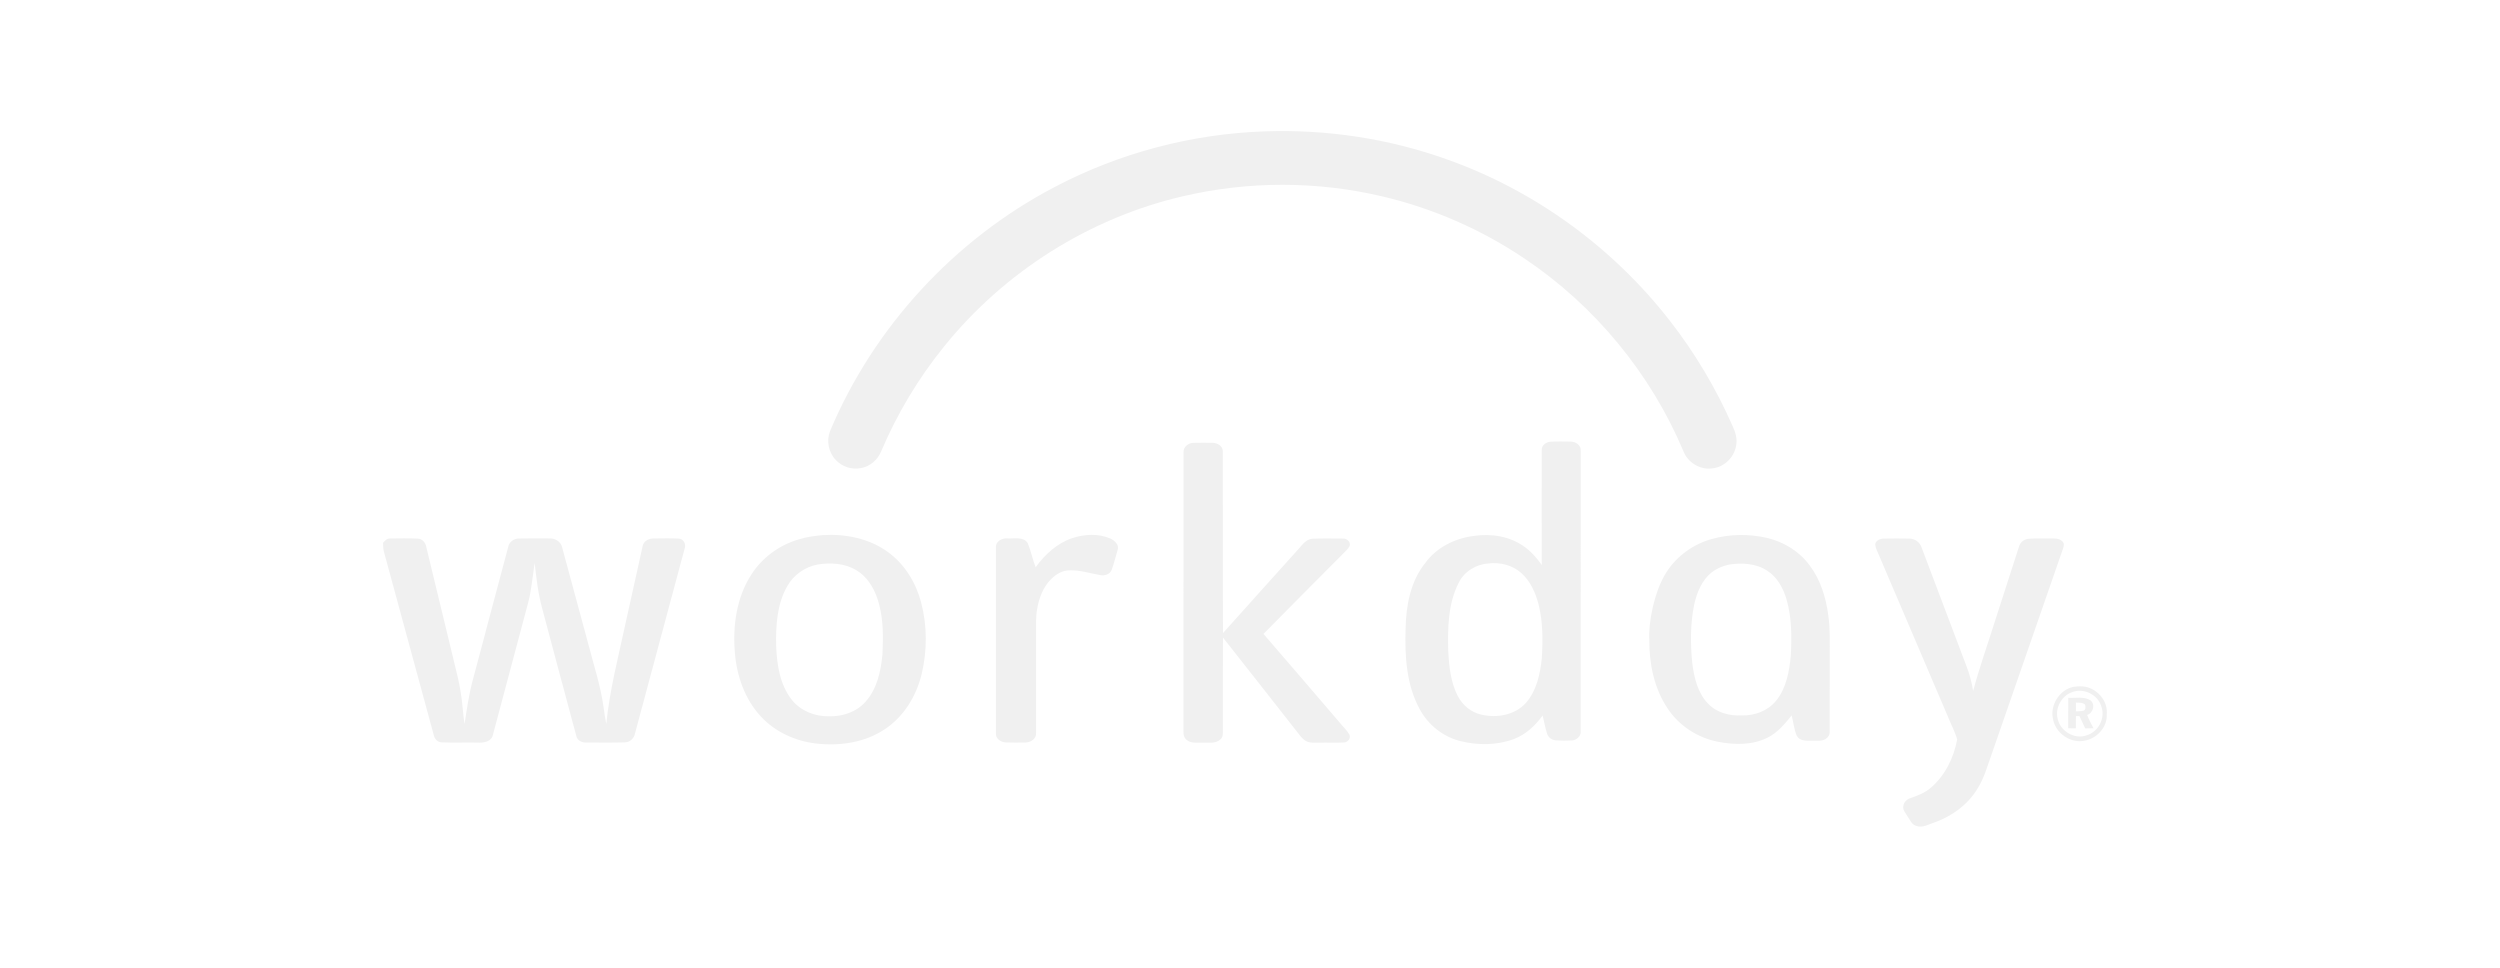
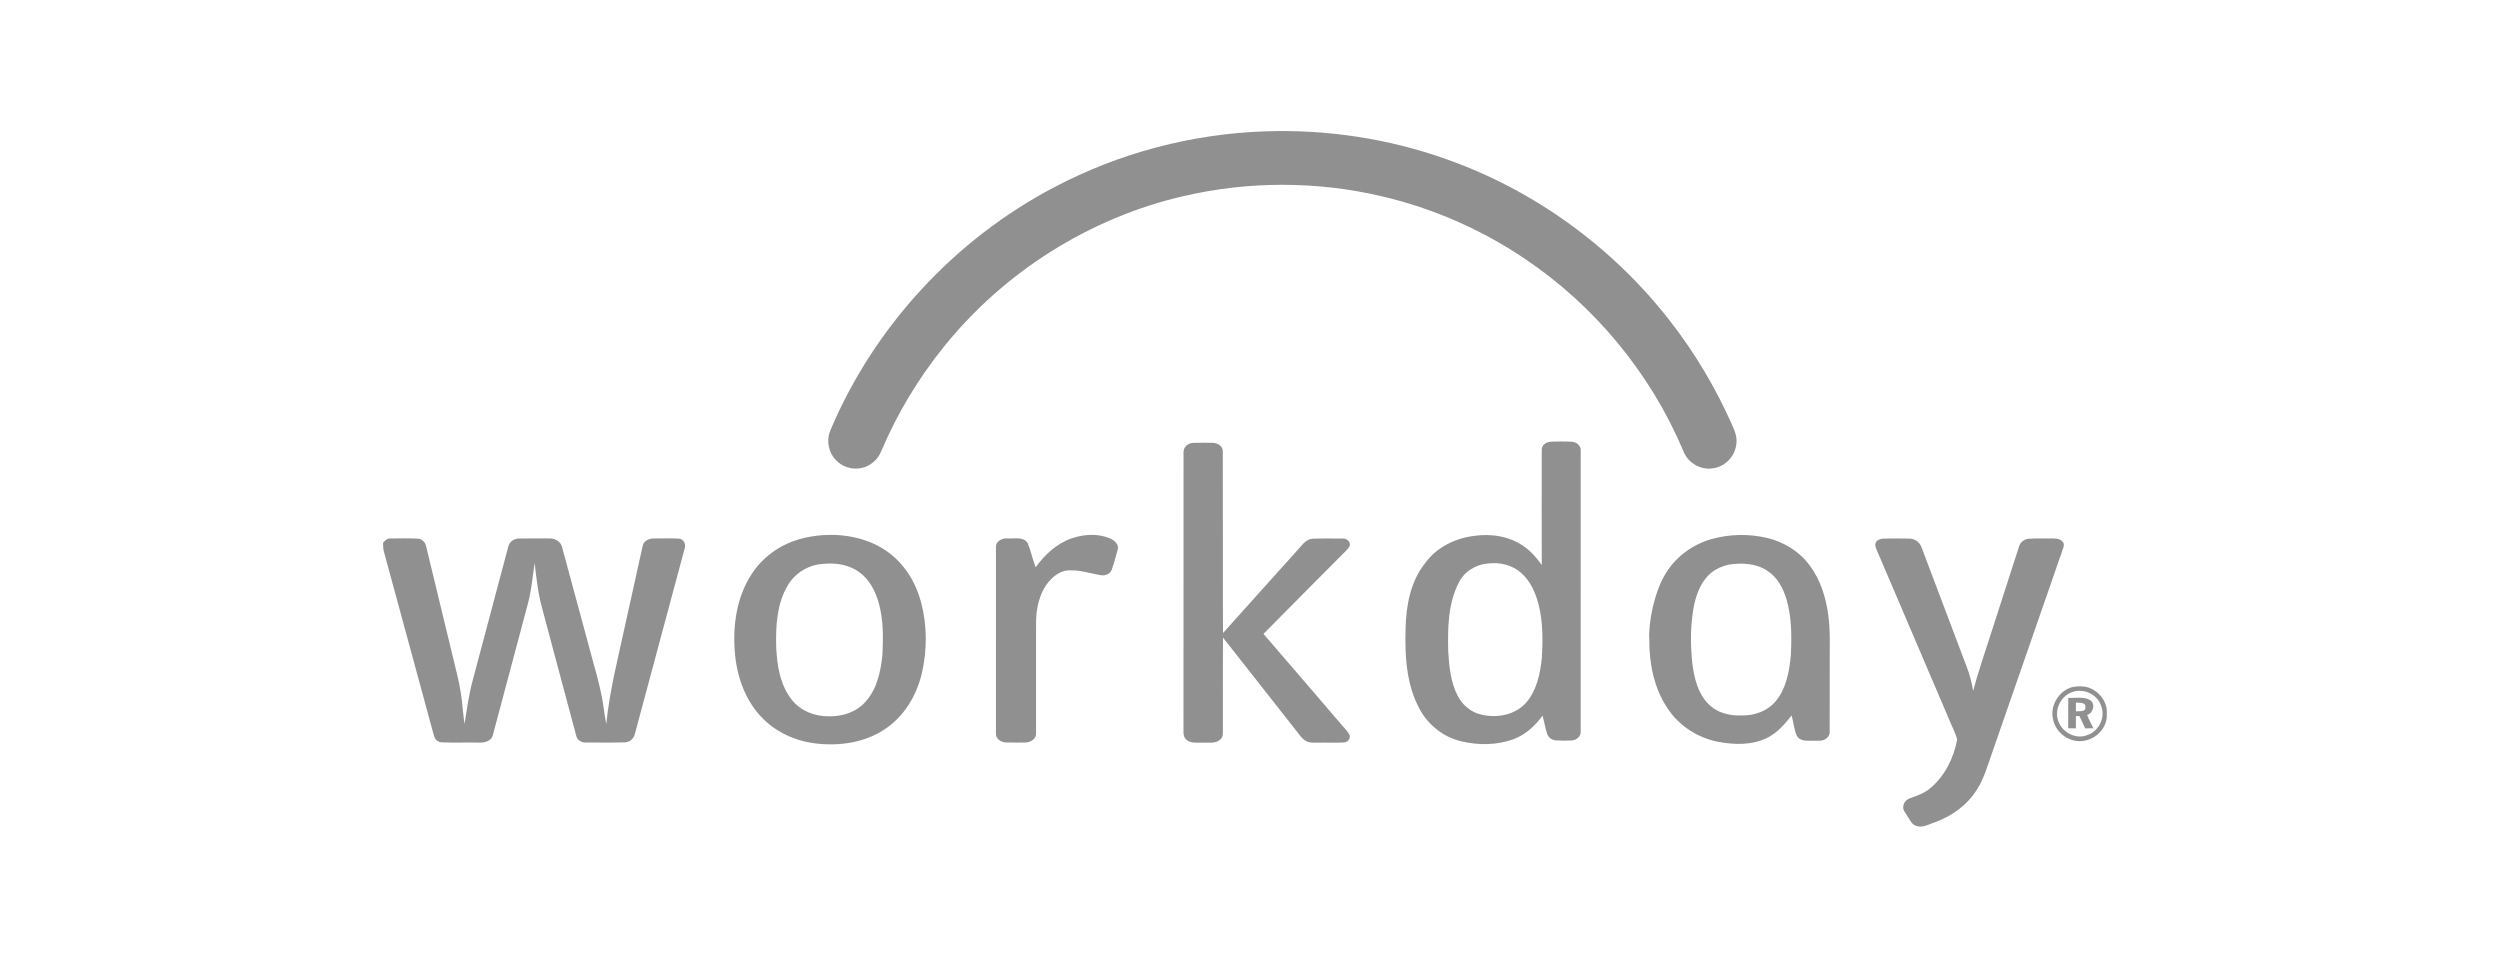
<svg xmlns="http://www.w3.org/2000/svg" width="248" height="96" viewBox="0 0 248 96" fill="none">
-   <path d="M125.487 13.03C131.602 12.817 137.757 13.745 143.525 15.808C152.202 18.879 159.957 24.506 165.632 31.796C168.128 34.994 170.219 38.509 171.857 42.228C172.148 42.847 172.372 43.543 172.216 44.233C172.025 45.39 171.019 46.347 169.861 46.463C168.659 46.64 167.416 45.884 166.988 44.742C163.729 37.011 158.168 30.297 151.232 25.649C146.943 22.76 142.134 20.657 137.109 19.479C130.63 17.951 123.808 17.951 117.327 19.474C108.074 21.622 99.602 26.973 93.626 34.408C91.092 37.541 89 41.033 87.423 44.748C87.082 45.612 86.297 46.288 85.382 46.44C84.5 46.612 83.54 46.304 82.924 45.642C82.199 44.909 81.962 43.738 82.336 42.777C86.676 32.431 94.713 23.74 104.595 18.567C111.03 15.171 118.23 13.277 125.487 13.03Z" fill="#F0F0F0" />
-   <path d="M117.406 44.884C117.369 44.346 117.873 43.944 118.373 43.931C119.022 43.914 119.673 43.919 120.324 43.929C120.776 43.944 121.304 44.248 121.302 44.76C121.325 50.771 121.288 56.785 121.322 62.8C123.738 60.091 126.175 57.398 128.599 54.697C129.077 54.222 129.454 53.503 130.197 53.441C131.198 53.4 132.201 53.424 133.203 53.426C133.589 53.391 134.02 53.748 133.885 54.163C133.726 54.484 133.436 54.704 133.198 54.959C130.577 57.6 127.945 60.231 125.336 62.884C127.856 65.784 130.341 68.713 132.849 71.623C133.172 72.037 133.576 72.389 133.846 72.845C134.045 73.202 133.716 73.637 133.337 73.653C132.504 73.701 131.669 73.653 130.834 73.674C130.4 73.664 129.93 73.728 129.536 73.502C129.12 73.262 128.868 72.832 128.571 72.47C126.151 69.399 123.748 66.315 121.32 63.249C121.295 66.273 121.313 69.295 121.311 72.317C121.301 72.666 121.372 73.086 121.071 73.34C120.591 73.807 119.877 73.643 119.279 73.674C118.748 73.656 118.126 73.773 117.695 73.377C117.454 73.189 117.392 72.867 117.401 72.581C117.408 63.347 117.398 54.115 117.406 44.884Z" fill="#F0F0F0" />
-   <path d="M106.385 53.375C107.598 52.982 108.965 52.907 110.153 53.426C110.57 53.623 111.055 54.044 110.866 54.562C110.676 55.214 110.514 55.872 110.286 56.512C110.119 56.971 109.59 57.142 109.146 57.052C108.145 56.879 107.162 56.546 106.136 56.579C105.42 56.562 104.76 56.95 104.27 57.452C103.48 58.23 103.071 59.32 102.887 60.401C102.742 61.182 102.783 61.98 102.776 62.769C102.776 66.086 102.778 69.404 102.776 72.721C102.822 73.266 102.263 73.637 101.774 73.656C101.104 73.665 100.434 73.674 99.764 73.65C99.28 73.625 98.735 73.268 98.798 72.719C98.795 66.577 98.791 60.438 98.799 54.297C98.758 53.686 99.429 53.354 99.956 53.411C100.616 53.455 101.518 53.204 101.947 53.874C102.273 54.651 102.428 55.49 102.734 56.274C103.655 55 104.877 53.877 106.385 53.375Z" fill="#F0F0F0" />
-   <path d="M38 53.844C38.186 53.629 38.404 53.395 38.715 53.418C39.624 53.409 40.537 53.389 41.446 53.431C41.908 53.445 42.226 53.853 42.293 54.286C43.187 57.953 44.066 61.625 44.956 65.293C45.217 66.426 45.535 67.547 45.706 68.699C45.881 69.734 45.916 70.785 46.083 71.822C46.313 70.342 46.519 68.852 46.915 67.406C48.079 63.029 49.243 58.651 50.408 54.275C50.499 53.776 50.965 53.421 51.46 53.421C52.472 53.395 53.487 53.413 54.499 53.413C55.043 53.387 55.624 53.707 55.755 54.268C56.624 57.46 57.483 60.657 58.35 63.851C58.875 65.919 59.564 67.953 59.861 70.076C59.943 70.66 60.024 71.246 60.143 71.827C60.47 68.492 61.321 65.247 62.021 61.982C62.599 59.384 63.164 56.783 63.748 54.185C63.834 53.663 64.382 53.401 64.865 53.416C65.683 53.411 66.504 53.387 67.321 53.429C67.807 53.443 68.086 53.985 67.915 54.421C66.272 60.534 64.635 66.65 62.991 72.763C62.903 73.253 62.479 73.635 61.983 73.643C60.714 73.685 59.442 73.653 58.173 73.66C57.718 73.689 57.237 73.443 57.157 72.96C56.02 68.757 54.907 64.546 53.782 60.339C53.374 58.876 53.209 57.359 53.038 55.853C52.829 57.194 52.725 58.556 52.371 59.872C51.219 64.204 50.06 68.537 48.905 72.869C48.775 73.571 47.98 73.711 47.388 73.665C46.207 73.643 45.027 73.693 43.848 73.643C43.428 73.645 43.104 73.315 43.029 72.915C41.372 66.827 39.721 60.736 38.063 54.649C38.005 54.383 38.013 54.111 38 53.844Z" fill="#F0F0F0" />
-   <path d="M186.848 53.429C187.709 53.414 188.575 53.411 189.436 53.429C189.961 53.437 190.453 53.798 190.619 54.303C192.107 58.224 193.584 62.152 195.07 66.074C195.381 66.87 195.598 67.701 195.737 68.544C196.352 66.217 197.17 63.953 197.888 61.657C198.687 59.174 199.488 56.691 200.291 54.207C200.41 53.775 200.818 53.48 201.252 53.443C201.956 53.391 202.664 53.437 203.369 53.418C203.781 53.422 204.272 53.374 204.586 53.707C204.789 53.881 204.746 54.17 204.661 54.395C202.283 61.234 199.912 68.076 197.537 74.916C197.125 76.056 196.807 77.248 196.143 78.273C195.189 79.834 193.644 80.958 191.946 81.566C191.353 81.751 190.741 82.162 190.103 81.932C189.65 81.815 189.476 81.34 189.234 80.992C189.061 80.675 188.74 80.382 188.807 79.988C188.838 79.598 189.149 79.28 189.515 79.175C190.231 78.926 190.959 78.651 191.539 78.142C192.948 76.94 193.82 75.162 194.152 73.353C193.927 72.549 193.511 71.81 193.209 71.033C190.941 65.719 188.673 60.404 186.4 55.093C186.263 54.746 186.062 54.414 186.023 54.037C186.028 53.623 186.499 53.441 186.848 53.429Z" fill="#F0F0F0" />
-   <path d="M81.112 55.999C79.875 56.231 78.747 57.007 78.119 58.113C77.07 59.906 76.949 62.07 76.996 64.103C77.071 65.944 77.364 67.908 78.529 69.396C79.398 70.516 80.826 71.078 82.214 71.056C83.549 71.099 84.948 70.643 85.853 69.62C87.01 68.345 87.381 66.576 87.54 64.908C87.61 63.27 87.643 61.602 87.221 60.002C86.886 58.65 86.178 57.299 84.953 56.571C83.813 55.865 82.404 55.8 81.112 55.999ZM81.635 53.083C83.873 52.944 86.218 53.413 88.066 54.75C89.718 55.935 90.841 57.761 91.365 59.719C91.988 62.057 91.985 64.552 91.42 66.903C90.888 69.069 89.643 71.111 87.764 72.342C85.757 73.685 83.236 74.034 80.88 73.748C78.873 73.499 76.917 72.611 75.519 71.12C73.877 69.385 73.061 66.996 72.891 64.633C72.685 62.014 73.083 59.241 74.529 57.004C75.598 55.32 77.298 54.083 79.194 53.519C79.985 53.27 80.81 53.154 81.635 53.083Z" fill="#F0F0F0" />
-   <path d="M147.661 55.893C146.434 55.972 145.25 56.684 144.702 57.813C143.632 59.901 143.61 62.331 143.664 64.628C143.749 66.128 143.911 67.677 144.604 69.032C145.073 69.944 145.925 70.665 146.932 70.886C148.473 71.26 150.287 70.943 151.382 69.716C152.437 68.504 152.785 66.857 152.947 65.298C153.058 63.521 153.065 61.707 152.628 59.968C152.327 58.805 151.818 57.643 150.904 56.835C150.028 56.057 148.807 55.758 147.661 55.893ZM152.942 44.626C152.914 44.155 153.391 43.854 153.807 43.818C154.471 43.781 155.138 43.799 155.804 43.806C156.312 43.801 156.879 44.182 156.806 44.75C156.806 54.026 156.808 63.3 156.805 72.574C156.839 73.053 156.372 73.425 155.933 73.454C155.403 73.482 154.872 73.482 154.344 73.445C153.972 73.421 153.612 73.181 153.485 72.822C153.286 72.219 153.182 71.593 153.03 70.98C152.296 71.985 151.348 72.874 150.172 73.315C148.493 73.938 146.625 73.948 144.899 73.524C143.166 73.103 141.656 71.903 140.82 70.322C139.507 67.909 139.352 65.071 139.434 62.38C139.481 60.08 139.916 57.654 141.402 55.829C142.523 54.282 144.36 53.394 146.215 53.162C147.942 52.907 149.814 53.2 151.244 54.255C151.92 54.734 152.461 55.377 152.944 56.049C152.93 52.243 152.934 48.435 152.942 44.626Z" fill="#F0F0F0" />
-   <path d="M171.521 56.008C170.905 56.135 170.309 56.384 169.811 56.773C168.816 57.554 168.322 58.795 168.058 60C167.674 61.913 167.679 63.888 167.877 65.822C168.063 67.243 168.417 68.759 169.451 69.81C170.292 70.701 171.561 71.027 172.749 70.969C174.026 71.015 175.355 70.536 176.179 69.524C177.209 68.268 177.5 66.598 177.65 65.024C177.745 63.173 177.747 61.278 177.231 59.482C176.905 58.363 176.309 57.249 175.304 56.612C174.196 55.879 172.796 55.812 171.521 56.008ZM169.811 53.468C171.583 52.973 173.48 52.944 175.271 53.357C176.934 53.746 178.491 54.687 179.514 56.081C180.594 57.51 181.14 59.282 181.367 61.047C181.564 62.409 181.507 63.788 181.509 65.16C181.509 67.635 181.509 70.111 181.503 72.586C181.529 72.888 181.34 73.155 181.097 73.312C180.684 73.568 180.173 73.455 179.714 73.484C179.198 73.48 178.52 73.526 178.24 72.985C177.966 72.349 177.909 71.64 177.733 70.971C177.042 71.819 176.326 72.693 175.325 73.182C173.801 73.942 172.019 73.897 170.388 73.576C168.392 73.179 166.553 71.989 165.425 70.274C164.08 68.278 163.592 65.813 163.611 63.431C163.5 62 164.045 58.709 165.326 56.744C166.35 55.138 167.993 53.975 169.811 53.468Z" fill="#F0F0F0" />
-   <path d="M205.507 68.677C204.494 69.052 203.856 70.231 204.115 71.295C204.379 72.544 205.82 73.396 207.023 72.934C208.131 72.593 208.831 71.318 208.487 70.194C208.185 68.93 206.696 68.182 205.507 68.677ZM205.648 68.143C206.249 68.047 206.902 68.041 207.46 68.322C208.41 68.757 209.093 69.785 208.99 70.854C209.069 72.13 208.004 73.27 206.79 73.475C205.423 73.768 203.951 72.769 203.673 71.394C203.313 70.01 204.267 68.453 205.648 68.143Z" fill="#F0F0F0" />
-   <path d="M205.93 69.697C205.928 69.987 205.927 70.276 205.93 70.568C206.182 70.552 206.441 70.568 206.69 70.499C206.924 70.401 206.9 70.101 206.837 69.901C206.595 69.662 206.236 69.724 205.93 69.697ZM205.17 69.226C205.897 69.268 206.712 69.061 207.366 69.47C207.894 69.869 207.638 70.738 207.043 70.923C207.214 71.381 207.453 71.806 207.672 72.243C207.397 72.248 207.126 72.253 206.855 72.258C206.66 71.853 206.468 71.445 206.281 71.037C206.162 71.034 206.045 71.033 205.93 71.031C205.928 71.438 205.928 71.845 205.928 72.253C205.671 72.249 205.419 72.246 205.167 72.244C205.169 71.237 205.165 70.231 205.17 69.226Z" fill="#F0F0F0" />
+   <path d="M125.487 13.03C131.602 12.817 137.757 13.745 143.525 15.808C152.202 18.879 159.957 24.506 165.632 31.796C168.128 34.994 170.219 38.509 171.857 42.228C172.148 42.847 172.372 43.543 172.216 44.233C172.025 45.39 171.019 46.347 169.861 46.463C168.659 46.64 167.416 45.884 166.988 44.742C163.729 37.011 158.168 30.297 151.232 25.649C146.943 22.76 142.134 20.657 137.109 19.479C130.63 17.951 123.808 17.951 117.327 19.474C108.074 21.622 99.602 26.973 93.626 34.408C91.092 37.541 89 41.033 87.423 44.748C87.082 45.612 86.297 46.288 85.382 46.44C84.5 46.612 83.54 46.304 82.924 45.642C82.199 44.909 81.962 43.738 82.336 42.777C86.676 32.431 94.713 23.74 104.595 18.567C111.03 15.171 118.23 13.277 125.487 13.03Z" fill="#909090" />
+   <path d="M117.406 44.884C117.369 44.346 117.873 43.944 118.373 43.931C119.022 43.914 119.673 43.919 120.324 43.929C120.776 43.944 121.304 44.248 121.302 44.76C121.325 50.771 121.288 56.785 121.322 62.8C123.738 60.091 126.175 57.398 128.599 54.697C129.077 54.222 129.454 53.503 130.197 53.441C131.198 53.4 132.201 53.424 133.203 53.426C133.589 53.391 134.02 53.748 133.885 54.163C133.726 54.484 133.436 54.704 133.198 54.959C130.577 57.6 127.945 60.231 125.336 62.884C127.856 65.784 130.341 68.713 132.849 71.623C133.172 72.037 133.576 72.389 133.846 72.845C134.045 73.202 133.716 73.637 133.337 73.653C132.504 73.701 131.669 73.653 130.834 73.674C130.4 73.664 129.93 73.728 129.536 73.502C129.12 73.262 128.868 72.832 128.571 72.47C126.151 69.399 123.748 66.315 121.32 63.249C121.295 66.273 121.313 69.295 121.311 72.317C121.301 72.666 121.372 73.086 121.071 73.34C120.591 73.807 119.877 73.643 119.279 73.674C118.748 73.656 118.126 73.773 117.695 73.377C117.454 73.189 117.392 72.867 117.401 72.581C117.408 63.347 117.398 54.115 117.406 44.884Z" fill="#909090" />
+   <path d="M106.385 53.375C107.598 52.982 108.965 52.907 110.153 53.426C110.57 53.623 111.055 54.044 110.866 54.562C110.676 55.214 110.514 55.872 110.286 56.512C110.119 56.971 109.59 57.142 109.146 57.052C108.145 56.879 107.162 56.546 106.136 56.579C105.42 56.562 104.76 56.95 104.27 57.452C103.48 58.23 103.071 59.32 102.887 60.401C102.742 61.182 102.783 61.98 102.776 62.769C102.776 66.086 102.778 69.404 102.776 72.721C102.822 73.266 102.263 73.637 101.774 73.656C101.104 73.665 100.434 73.674 99.764 73.65C99.28 73.625 98.735 73.268 98.798 72.719C98.795 66.577 98.791 60.438 98.799 54.297C98.758 53.686 99.429 53.354 99.956 53.411C100.616 53.455 101.518 53.204 101.947 53.874C102.273 54.651 102.428 55.49 102.734 56.274C103.655 55 104.877 53.877 106.385 53.375Z" fill="#909090" />
+   <path d="M38 53.844C38.186 53.629 38.404 53.395 38.715 53.418C39.624 53.409 40.537 53.389 41.446 53.431C41.908 53.445 42.226 53.853 42.293 54.286C43.187 57.953 44.066 61.625 44.956 65.293C45.217 66.426 45.535 67.547 45.706 68.699C45.881 69.734 45.916 70.785 46.083 71.822C46.313 70.342 46.519 68.852 46.915 67.406C48.079 63.029 49.243 58.651 50.408 54.275C50.499 53.776 50.965 53.421 51.46 53.421C52.472 53.395 53.487 53.413 54.499 53.413C55.043 53.387 55.624 53.707 55.755 54.268C56.624 57.46 57.483 60.657 58.35 63.851C58.875 65.919 59.564 67.953 59.861 70.076C59.943 70.66 60.024 71.246 60.143 71.827C60.47 68.492 61.321 65.247 62.021 61.982C62.599 59.384 63.164 56.783 63.748 54.185C63.834 53.663 64.382 53.401 64.865 53.416C65.683 53.411 66.504 53.387 67.321 53.429C67.807 53.443 68.086 53.985 67.915 54.421C66.272 60.534 64.635 66.65 62.991 72.763C62.903 73.253 62.479 73.635 61.983 73.643C60.714 73.685 59.442 73.653 58.173 73.66C57.718 73.689 57.237 73.443 57.157 72.96C56.02 68.757 54.907 64.546 53.782 60.339C53.374 58.876 53.209 57.359 53.038 55.853C52.829 57.194 52.725 58.556 52.371 59.872C51.219 64.204 50.06 68.537 48.905 72.869C48.775 73.571 47.98 73.711 47.388 73.665C46.207 73.643 45.027 73.693 43.848 73.643C43.428 73.645 43.104 73.315 43.029 72.915C41.372 66.827 39.721 60.736 38.063 54.649C38.005 54.383 38.013 54.111 38 53.844Z" fill="#909090" />
+   <path d="M186.848 53.429C187.709 53.414 188.575 53.411 189.436 53.429C189.961 53.437 190.454 53.798 190.619 54.303C192.107 58.224 193.584 62.152 195.07 66.074C195.381 66.87 195.598 67.701 195.737 68.544C196.352 66.217 197.17 63.953 197.888 61.657C198.687 59.174 199.488 56.691 200.291 54.207C200.41 53.775 200.818 53.48 201.252 53.443C201.956 53.391 202.664 53.437 203.369 53.418C203.781 53.422 204.272 53.374 204.586 53.707C204.789 53.881 204.746 54.17 204.661 54.395C202.283 61.234 199.912 68.076 197.537 74.916C197.125 76.056 196.807 77.248 196.143 78.273C195.189 79.834 193.644 80.958 191.946 81.566C191.353 81.751 190.741 82.162 190.103 81.932C189.65 81.815 189.476 81.34 189.234 80.992C189.061 80.675 188.74 80.382 188.807 79.988C188.838 79.598 189.149 79.28 189.515 79.175C190.231 78.926 190.959 78.651 191.539 78.142C192.948 76.94 193.82 75.162 194.152 73.353C193.927 72.549 193.511 71.81 193.209 71.033C190.941 65.719 188.673 60.404 186.4 55.093C186.263 54.746 186.062 54.414 186.023 54.037C186.028 53.623 186.499 53.441 186.848 53.429Z" fill="#909090" />
+   <path d="M81.112 55.999C79.875 56.231 78.747 57.007 78.119 58.113C77.07 59.906 76.949 62.07 76.996 64.103C77.071 65.944 77.364 67.908 78.529 69.396C79.398 70.516 80.826 71.078 82.214 71.056C83.549 71.099 84.948 70.643 85.853 69.62C87.01 68.345 87.381 66.576 87.54 64.908C87.61 63.27 87.643 61.602 87.221 60.002C86.886 58.65 86.178 57.299 84.953 56.571C83.813 55.865 82.404 55.8 81.112 55.999ZM81.635 53.083C83.873 52.944 86.218 53.413 88.066 54.75C89.718 55.935 90.841 57.761 91.365 59.719C91.988 62.057 91.985 64.552 91.42 66.903C90.888 69.069 89.643 71.111 87.764 72.342C85.757 73.685 83.236 74.034 80.88 73.748C78.873 73.499 76.917 72.611 75.519 71.12C73.877 69.385 73.061 66.996 72.891 64.633C72.685 62.014 73.083 59.241 74.529 57.004C75.598 55.32 77.298 54.083 79.194 53.519C79.985 53.27 80.81 53.154 81.635 53.083Z" fill="#909090" />
+   <path d="M147.661 55.893C146.434 55.972 145.25 56.684 144.702 57.813C143.632 59.901 143.61 62.331 143.664 64.628C143.749 66.128 143.911 67.677 144.604 69.032C145.073 69.944 145.925 70.665 146.932 70.886C148.473 71.26 150.287 70.943 151.382 69.716C152.437 68.504 152.785 66.857 152.947 65.298C153.058 63.521 153.065 61.707 152.628 59.968C152.327 58.805 151.818 57.643 150.904 56.835C150.028 56.057 148.807 55.758 147.661 55.893ZM152.942 44.626C152.914 44.155 153.391 43.854 153.807 43.818C154.471 43.781 155.138 43.799 155.804 43.806C156.312 43.801 156.879 44.182 156.806 44.75C156.806 54.026 156.808 63.3 156.805 72.574C156.839 73.053 156.372 73.425 155.933 73.454C155.403 73.482 154.872 73.482 154.344 73.445C153.972 73.421 153.612 73.181 153.485 72.822C153.286 72.219 153.182 71.593 153.03 70.98C152.296 71.985 151.348 72.874 150.172 73.315C148.493 73.938 146.625 73.948 144.899 73.524C143.166 73.103 141.656 71.903 140.82 70.322C139.507 67.909 139.352 65.071 139.434 62.38C139.481 60.08 139.916 57.654 141.402 55.829C142.523 54.282 144.36 53.394 146.215 53.162C147.942 52.907 149.814 53.2 151.244 54.255C151.92 54.734 152.461 55.377 152.944 56.049C152.93 52.243 152.934 48.435 152.942 44.626Z" fill="#909090" />
+   <path d="M171.521 56.008C170.905 56.135 170.309 56.384 169.811 56.773C168.816 57.554 168.322 58.795 168.058 60C167.674 61.913 167.679 63.888 167.877 65.822C168.063 67.243 168.417 68.759 169.451 69.81C170.292 70.701 171.561 71.027 172.749 70.969C174.026 71.015 175.355 70.536 176.179 69.524C177.209 68.268 177.5 66.598 177.65 65.024C177.745 63.173 177.747 61.278 177.231 59.482C176.905 58.363 176.309 57.249 175.304 56.612C174.196 55.879 172.796 55.812 171.521 56.008ZM169.811 53.468C171.583 52.973 173.48 52.944 175.271 53.357C176.934 53.746 178.492 54.687 179.514 56.081C180.594 57.51 181.14 59.282 181.367 61.047C181.564 62.409 181.507 63.788 181.509 65.16C181.509 67.635 181.509 70.111 181.503 72.586C181.529 72.888 181.34 73.155 181.097 73.312C180.684 73.568 180.173 73.455 179.714 73.484C179.198 73.48 178.52 73.526 178.24 72.985C177.966 72.349 177.909 71.64 177.733 70.971C177.042 71.819 176.326 72.693 175.325 73.182C173.801 73.942 172.019 73.897 170.388 73.576C168.392 73.179 166.553 71.989 165.425 70.274C164.08 68.278 163.592 65.813 163.611 63.431C163.5 62 164.045 58.709 165.326 56.744C166.35 55.138 167.993 53.975 169.811 53.468Z" fill="#909090" />
+   <path d="M205.507 68.677C204.494 69.052 203.856 70.231 204.115 71.295C204.379 72.544 205.82 73.396 207.023 72.934C208.131 72.593 208.831 71.318 208.487 70.194C208.185 68.93 206.696 68.182 205.507 68.677ZM205.648 68.143C206.249 68.047 206.902 68.041 207.46 68.322C208.41 68.757 209.093 69.785 208.99 70.854C209.069 72.13 208.004 73.27 206.79 73.475C205.423 73.768 203.951 72.769 203.673 71.394C203.313 70.01 204.267 68.453 205.648 68.143Z" fill="#909090" />
+   <path d="M205.93 69.697C205.928 69.987 205.927 70.276 205.93 70.568C206.182 70.552 206.441 70.568 206.69 70.499C206.924 70.401 206.9 70.101 206.837 69.901C206.595 69.662 206.236 69.724 205.93 69.697ZM205.17 69.226C205.897 69.268 206.712 69.061 207.366 69.47C207.894 69.869 207.638 70.738 207.043 70.923C207.214 71.381 207.453 71.806 207.672 72.243C207.397 72.248 207.126 72.253 206.855 72.258C206.66 71.853 206.468 71.445 206.281 71.037C206.162 71.034 206.045 71.033 205.93 71.031C205.928 71.438 205.928 71.845 205.928 72.253C205.671 72.249 205.419 72.246 205.167 72.244C205.169 71.237 205.165 70.231 205.17 69.226Z" fill="#909090" />
</svg>
